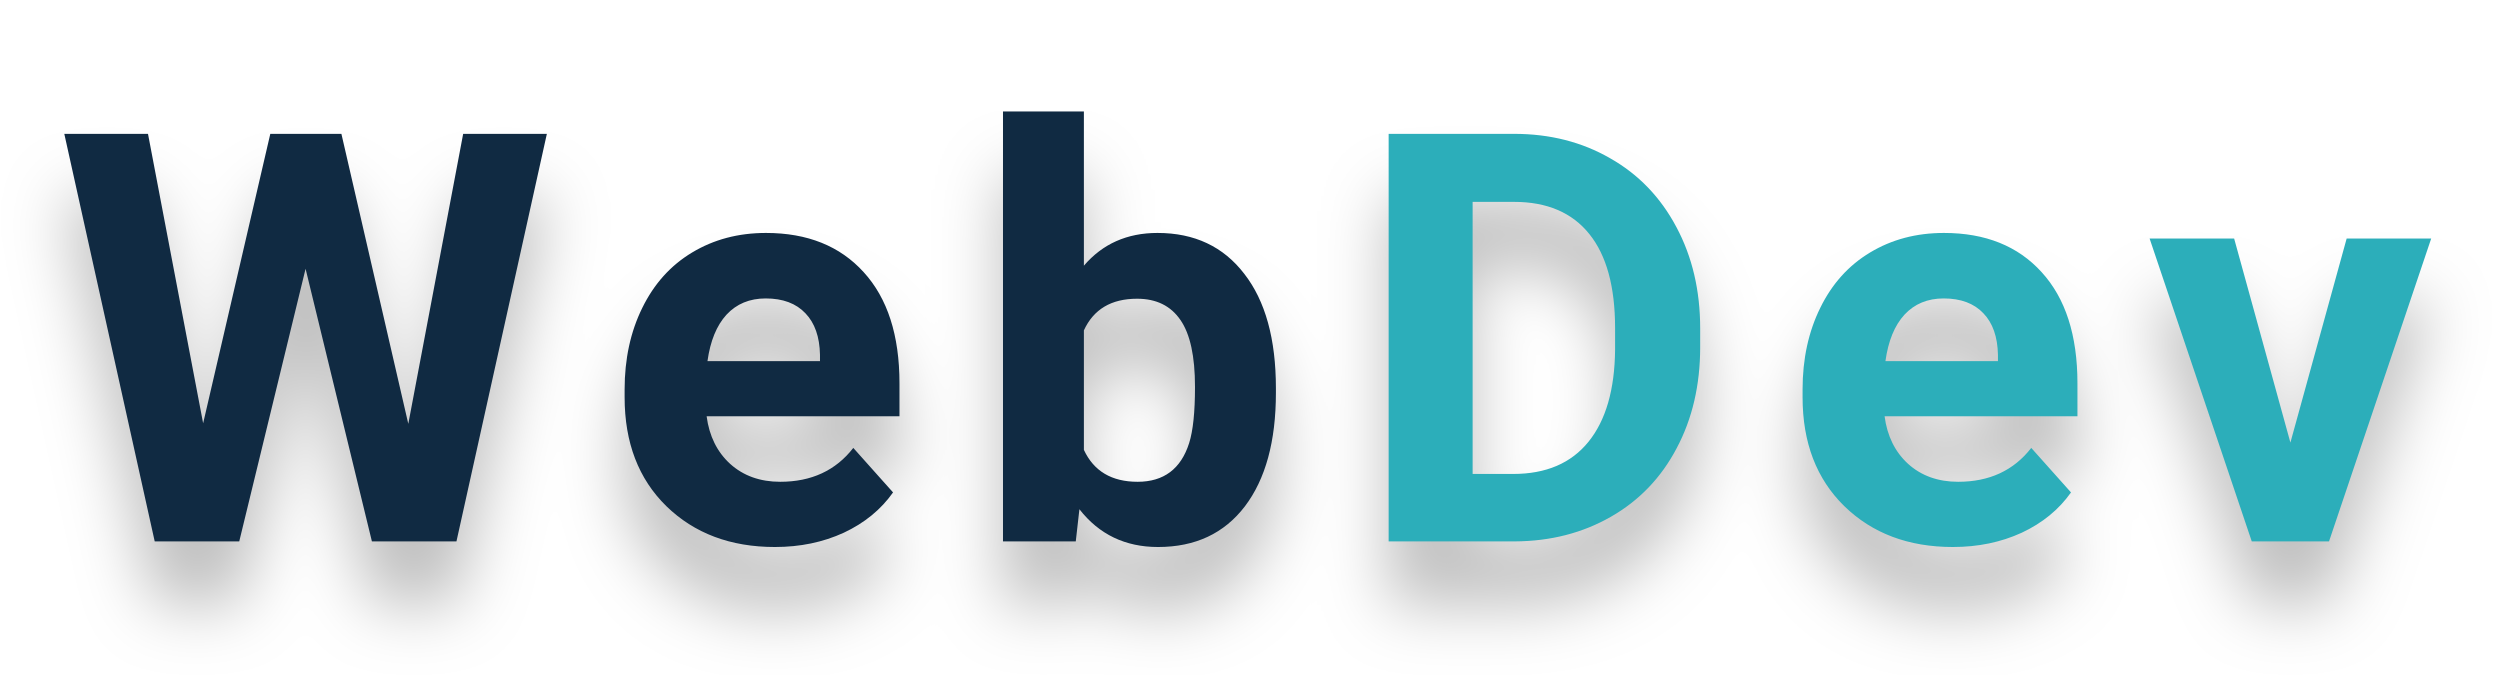
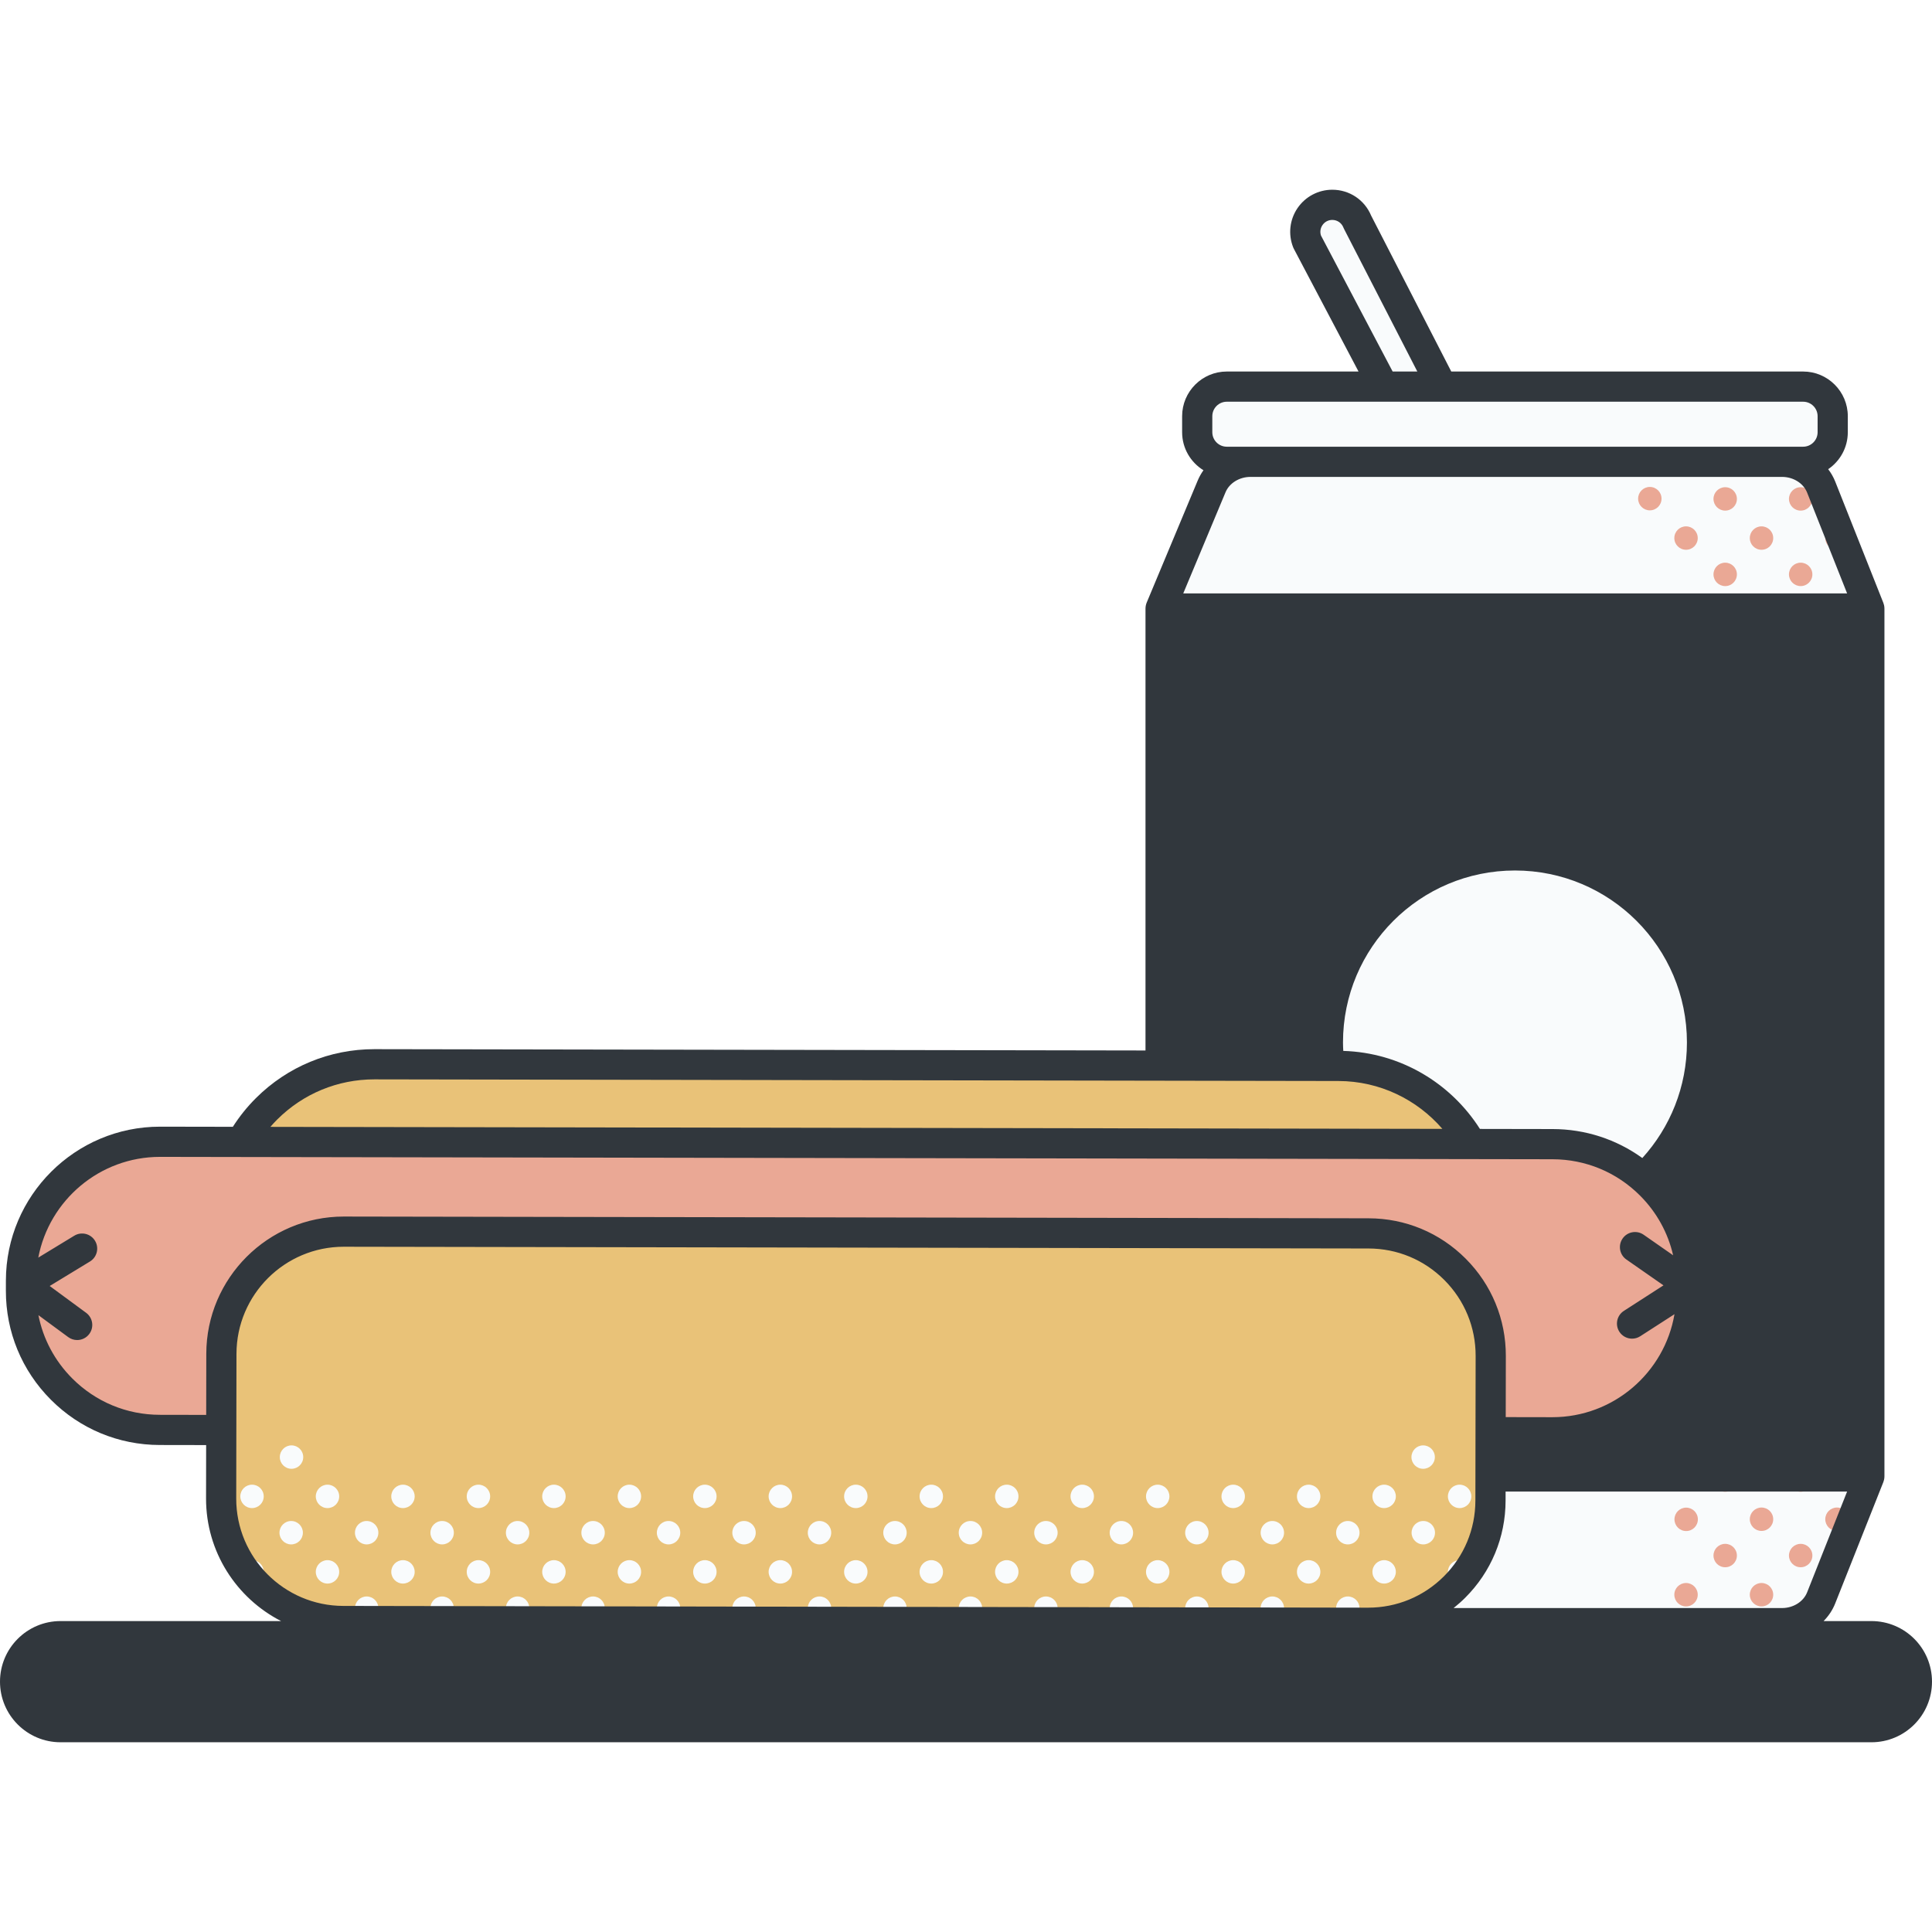
- <svg xmlns="http://www.w3.org/2000/svg" width="157" height="43" viewBox="0 0 157 43" fill="none">
-   <g filter="url(#filter0_d)">
-     <path d="M25.641 26.617L29.087 8.406H34.343L28.665 34H23.356L19.19 16.879L15.024 34H9.716L4.038 8.406H9.294L12.757 26.582L16.975 8.406H21.44L25.641 26.617ZM48.665 34.352C45.876 34.352 43.603 33.496 41.845 31.785C40.099 30.074 39.226 27.795 39.226 24.947V24.455C39.226 22.545 39.595 20.84 40.333 19.34C41.072 17.828 42.114 16.668 43.462 15.859C44.822 15.039 46.368 14.629 48.103 14.629C50.704 14.629 52.749 15.449 54.237 17.09C55.737 18.73 56.487 21.057 56.487 24.068V26.143H44.376C44.54 27.385 45.032 28.381 45.853 29.131C46.685 29.881 47.734 30.256 48.999 30.256C50.956 30.256 52.486 29.547 53.587 28.129L56.083 30.924C55.322 32.002 54.29 32.846 52.989 33.455C51.689 34.053 50.247 34.352 48.665 34.352ZM48.085 18.742C47.077 18.742 46.257 19.082 45.624 19.762C45.003 20.441 44.605 21.414 44.429 22.68H51.495V22.275C51.472 21.15 51.167 20.283 50.581 19.674C49.995 19.053 49.163 18.742 48.085 18.742ZM80.127 24.666C80.127 27.713 79.476 30.092 78.175 31.803C76.875 33.502 75.058 34.352 72.726 34.352C70.664 34.352 69.017 33.56 67.787 31.979L67.558 34H62.988V7H68.068V16.686C69.24 15.315 70.781 14.629 72.691 14.629C75.011 14.629 76.828 15.484 78.14 17.195C79.465 18.895 80.127 21.291 80.127 24.385V24.666ZM75.046 24.297C75.046 22.375 74.742 20.975 74.132 20.096C73.523 19.205 72.615 18.76 71.408 18.76C69.791 18.76 68.677 19.422 68.068 20.746V28.252C68.689 29.588 69.814 30.256 71.443 30.256C73.084 30.256 74.162 29.447 74.677 27.83C74.923 27.057 75.046 25.879 75.046 24.297Z" fill="#102A42" />
-     <path d="M87.207 34V8.406H95.082C97.332 8.406 99.342 8.916 101.111 9.936C102.893 10.943 104.281 12.385 105.277 14.26C106.273 16.123 106.771 18.244 106.771 20.623V21.801C106.771 24.18 106.279 26.295 105.295 28.146C104.322 29.998 102.945 31.434 101.164 32.453C99.383 33.473 97.373 33.988 95.135 34H87.207ZM92.481 12.678V29.764H95.029C97.092 29.764 98.668 29.09 99.758 27.742C100.848 26.395 101.404 24.467 101.428 21.959V20.605C101.428 18.004 100.889 16.035 99.811 14.699C98.732 13.352 97.156 12.678 95.082 12.678H92.481ZM122.641 34.352C119.852 34.352 117.579 33.496 115.821 31.785C114.075 30.074 113.202 27.795 113.202 24.947V24.455C113.202 22.545 113.571 20.84 114.309 19.34C115.047 17.828 116.09 16.668 117.438 15.859C118.797 15.039 120.344 14.629 122.079 14.629C124.68 14.629 126.725 15.449 128.213 17.09C129.713 18.73 130.463 21.057 130.463 24.068V26.143H118.352C118.516 27.385 119.008 28.381 119.829 29.131C120.661 29.881 121.709 30.256 122.975 30.256C124.932 30.256 126.461 29.547 127.563 28.129L130.059 30.924C129.297 32.002 128.266 32.846 126.965 33.455C125.664 34.053 124.223 34.352 122.641 34.352ZM122.061 18.742C121.053 18.742 120.233 19.082 119.6 19.762C118.979 20.441 118.58 21.414 118.405 22.68H125.471V22.275C125.448 21.15 125.143 20.283 124.557 19.674C123.971 19.053 123.139 18.742 122.061 18.742ZM143.837 27.795L147.37 14.98H152.679L146.262 34H141.411L134.995 14.98H140.304L143.837 27.795Z" fill="#2CAEBA" />
+ <svg xmlns="http://www.w3.org/2000/svg" id="Capa_1" enable-background="new 0 0 511.425 511.425" height="512" viewBox="0 0 511.425 511.425" width="512">
+   <g>
+     <path d="m307.222 390.835 13.504 32.309c1.643 3.93 5.735 6.522 10.297 6.522h140.697c4.632 0 8.771-2.67 10.364-6.686l12.754-32.146h-187.616z" fill="#f9fbfc" />
+     <path d="m320.725 128.767-13.504 32.31h187.616l-12.754-32.146c-1.593-4.015-5.732-6.685-10.364-6.685h5.594c4.323 0 7.827-3.504 7.827-7.827v-4.248c0-4.323-3.504-7.827-7.827-7.827h-95.583l-22.408-43.6c-1.077-2.729-3.713-4.523-6.647-4.523-5.042 0-8.498 5.08-6.648 9.769l20.216 38.354h-41.497c-4.323 0-7.827 3.505-7.827 7.827v4.248c0 4.323 3.504 7.827 7.827 7.827h6.277c-4.563-.001-8.655 2.591-10.298 6.521z" fill="#f9fbfc" />
+     <g fill="#eaa895">
+       <path d="m493.706 390.835c-.099.304-.167.622-.167.959 0 .513.137.989.357 1.415l.942-2.374z" />
+       <path d="m486.272 405.259c1.712 0 3.099-1.387 3.099-3.099s-1.388-3.099-3.099-3.099c-1.712 0-3.099 1.388-3.099 3.099s1.388 3.099 3.099 3.099z" />
+       <path d="m473.56 391.794c0 1.712 1.388 3.099 3.099 3.099 1.712 0 3.099-1.387 3.099-3.099 0-.337-.067-.656-.167-.959h-5.864c-.1.304-.167.622-.167.959z" />
+       <path d="m466.293 399.061c-1.712 0-3.099 1.388-3.099 3.099s1.387 3.099 3.099 3.099 3.099-1.387 3.099-3.099-1.387-3.099-3.099-3.099z" />
+       <path d="m479.758 411.773c0-1.712-1.387-3.099-3.099-3.099-1.711 0-3.099 1.388-3.099 3.099 0 1.712 1.388 3.099 3.099 3.099 1.712 0 3.099-1.387 3.099-3.099z" />
+       <path d="m469.392 422.139c0-1.712-1.387-3.099-3.099-3.099s-3.099 1.388-3.099 3.099 1.387 3.099 3.099 3.099 3.099-1.388 3.099-3.099z" />
+       <path d="m474.855 429.241c.553-.151 1.091-.341 1.607-.568-.598.039-1.149.239-1.607.568z" />
+       <path d="m453.581 391.794c0 1.712 1.388 3.099 3.099 3.099 1.712 0 3.099-1.387 3.099-3.099 0-.337-.067-.656-.167-.959h-5.865c-.099.304-.166.622-.166.959z" />
+       <path d="m456.68 414.872c1.712 0 3.099-1.387 3.099-3.099s-1.387-3.099-3.099-3.099c-1.711 0-3.099 1.388-3.099 3.099 0 1.712 1.388 3.099 3.099 3.099z" />
+       <path d="m446.35 405.288c1.712 0 3.099-1.387 3.099-3.099s-1.387-3.099-3.099-3.099c-1.711 0-3.099 1.388-3.099 3.099 0 1.712 1.388 3.099 3.099 3.099z" />
+       <path d="m446.314 425.238c1.712 0 3.099-1.387 3.099-3.099s-1.387-3.099-3.099-3.099-3.099 1.388-3.099 3.099 1.388 3.099 3.099 3.099z" />
+       <path d="m456.68 428.653c-.905 0-1.712.395-2.279 1.014h4.557c-.566-.619-1.373-1.014-2.278-1.014z" />
+       <path d="m436.701 428.653c-.905 0-1.712.395-2.279 1.014h4.557c-.566-.619-1.373-1.014-2.278-1.014z" />
+       <path d="m486.272 145.532c.802 0 1.525-.313 2.076-.812l-2.134-5.38c-1.684.032-3.04 1.401-3.04 3.093-.001 1.712 1.387 3.099 3.098 3.099z" />
+       <path d="m486.272 159.313c-1.231 0-2.285.724-2.785 1.764h5.571c-.5-1.04-1.554-1.764-2.786-1.764z" />
+       <path d="m463.194 122.454c0 1.712 1.387 3.099 3.099 3.099s3.099-1.387 3.099-3.099c0-.072-.016-.139-.021-.209h-6.156c-.004.07-.021.138-.021.209z" />
+       <path d="m473.56 132.068c0 1.712 1.388 3.099 3.099 3.099 1.712 0 3.099-1.387 3.099-3.099s-1.387-3.099-3.099-3.099c-1.711 0-3.099 1.387-3.099 3.099z" />
+       <path d="m466.293 145.532c1.712 0 3.099-1.387 3.099-3.099s-1.387-3.099-3.099-3.099-3.099 1.388-3.099 3.099c0 1.712 1.388 3.099 3.099 3.099z" />
+       <path d="m476.659 155.146c1.712 0 3.099-1.387 3.099-3.099s-1.387-3.099-3.099-3.099c-1.711 0-3.099 1.388-3.099 3.099s1.388 3.099 3.099 3.099z" />
+       <path d="m466.293 159.313c-1.231 0-2.285.724-2.785 1.764h5.571c-.5-1.04-1.554-1.764-2.786-1.764z" />
+       <path d="m443.215 122.454c0 1.712 1.387 3.099 3.099 3.099s3.099-1.387 3.099-3.099c0-.072-.016-.139-.021-.209h-6.156c-.004.07-.021.138-.021.209z" />
+       <path d="m456.68 135.167c1.712 0 3.099-1.387 3.099-3.099s-1.387-3.099-3.099-3.099c-1.711 0-3.099 1.388-3.099 3.099s1.388 3.099 3.099 3.099z" />
+       <path d="m449.413 142.433c0-1.712-1.387-3.099-3.099-3.099s-3.099 1.388-3.099 3.099c0 1.712 1.387 3.099 3.099 3.099s3.099-1.387 3.099-3.099z" />
+       <path d="m439.829 131.997c0-1.712-1.387-3.099-3.099-3.099s-3.099 1.388-3.099 3.099 1.387 3.099 3.099 3.099 3.099-1.387 3.099-3.099z" />
+       <path d="m456.68 155.146c1.712 0 3.099-1.387 3.099-3.099s-1.387-3.099-3.099-3.099c-1.711 0-3.099 1.388-3.099 3.099s1.388 3.099 3.099 3.099z" />
+       <path d="m429.43 122.501c.001-.016.005-.031.005-.046 0-.072-.016-.139-.021-.209h-2.428c.835-.001 1.653.089 2.444.255z" />
+     </g>
+     <path d="m389.822 303.374c-6.829-12.612-20.167-21.188-35.518-21.214l-255.128-.436c-15.574-.026-29.098 8.759-35.878 21.65z" fill="#e9c278" />
+     <path d="m410.864 379.144-368.58-.629c-20.323-.035-36.771-16.538-36.736-36.861l.005-2.676c.035-20.323 16.538-36.77 36.861-36.736l368.58.629c20.323.035 36.77 16.538 36.736 36.862l-.005 2.676c-.034 20.323-16.538 36.77-36.861 36.735z" fill="#eaa895" />
+     <path d="m362.111 429.566-271.247-.463c-17.885-.031-32.359-14.554-32.328-32.439l.065-38.305c.03-17.885 14.554-32.359 32.439-32.328l271.247.463c17.885.031 32.359 14.554 32.328 32.439l-.065 38.305c-.031 17.885-14.554 32.359-32.439 32.328z" fill="#e9c278" />
+     <g fill="#f9fbfc">
+       <path d="m386.378 393.013c-1.711 0-3.099 1.388-3.099 3.099 0 1.712 1.388 3.099 3.099 3.099 1.712 0 3.099-1.388 3.099-3.099s-1.388-3.099-3.099-3.099z" />
+       <path d="m376.727 382.611c-1.712 0-3.099 1.388-3.099 3.099 0 1.712 1.387 3.099 3.099 3.099s3.099-1.388 3.099-3.099-1.387-3.099-3.099-3.099z" />
+       <path d="m386.378 412.992c-1.711 0-3.099 1.388-3.099 3.099 0 1.568 1.168 2.85 2.678 3.057 1.209-1.31 2.309-2.72 3.291-4.216-.46-1.136-1.569-1.94-2.87-1.94z" />
+       <path d="m363.3 396.112c0 1.712 1.387 3.099 3.099 3.099 1.711 0 3.099-1.388 3.099-3.099s-1.388-3.099-3.099-3.099c-1.712 0-3.099 1.388-3.099 3.099z" />
+       <path d="m376.764 402.627c-1.712 0-3.099 1.387-3.099 3.099s1.387 3.099 3.099 3.099 3.099-1.388 3.099-3.099c0-1.712-1.387-3.099-3.099-3.099z" />
+       <path d="m366.399 419.19c1.711 0 3.099-1.388 3.099-3.099s-1.388-3.099-3.099-3.099c-1.712 0-3.099 1.388-3.099 3.099 0 1.712 1.387 3.099 3.099 3.099z" />
+       <path d="m376.764 422.606c-1.712 0-3.099 1.387-3.099 3.099 0 .579.169 1.115.445 1.578 1.929-.766 3.765-1.712 5.492-2.817-.478-1.095-1.568-1.86-2.838-1.86z" />
+       <path d="m346.42 399.211c1.712 0 3.099-1.388 3.099-3.099s-1.387-3.099-3.099-3.099-3.099 1.388-3.099 3.099c0 1.712 1.387 3.099 3.099 3.099z" />
+       <path d="m356.785 402.627c-1.712 0-3.099 1.387-3.099 3.099s1.387 3.099 3.099 3.099 3.099-1.388 3.099-3.099c0-1.712-1.387-3.099-3.099-3.099z" />
+       <path d="m346.42 419.19c1.712 0 3.099-1.388 3.099-3.099s-1.387-3.099-3.099-3.099-3.099 1.388-3.099 3.099c0 1.712 1.387 3.099 3.099 3.099z" />
+       <path d="m359.884 425.704c0-1.711-1.388-3.099-3.099-3.099-1.712 0-3.099 1.387-3.099 3.099s1.387 3.099 3.099 3.099c1.712.001 3.099-1.387 3.099-3.099z" />
+       <path d="m326.441 399.211c1.712 0 3.099-1.388 3.099-3.099s-1.387-3.099-3.099-3.099-3.099 1.388-3.099 3.099c0 1.712 1.387 3.099 3.099 3.099z" />
+       <path d="m336.806 408.825c1.712 0 3.099-1.388 3.099-3.099 0-1.712-1.387-3.099-3.099-3.099s-3.099 1.387-3.099 3.099c0 1.711 1.388 3.099 3.099 3.099z" />
+       <path d="m326.441 419.19c1.712 0 3.099-1.388 3.099-3.099s-1.387-3.099-3.099-3.099-3.099 1.388-3.099 3.099c0 1.712 1.387 3.099 3.099 3.099z" />
+       <path d="m336.806 428.804c1.712 0 3.099-1.388 3.099-3.099s-1.387-3.099-3.099-3.099-3.099 1.387-3.099 3.099c0 1.711 1.388 3.099 3.099 3.099z" />
+       <path d="m306.462 399.211c1.711 0 3.099-1.388 3.099-3.099s-1.388-3.099-3.099-3.099c-1.712 0-3.099 1.388-3.099 3.099 0 1.712 1.387 3.099 3.099 3.099z" />
+       <path d="m316.827 408.825c1.712 0 3.099-1.388 3.099-3.099 0-1.712-1.387-3.099-3.099-3.099s-3.099 1.387-3.099 3.099c0 1.711 1.388 3.099 3.099 3.099z" />
+       <path d="m306.462 419.19c1.711 0 3.099-1.388 3.099-3.099s-1.388-3.099-3.099-3.099c-1.712 0-3.099 1.388-3.099 3.099 0 1.712 1.387 3.099 3.099 3.099z" />
+       <path d="m316.827 428.804c1.712 0 3.099-1.388 3.099-3.099s-1.387-3.099-3.099-3.099-3.099 1.387-3.099 3.099c0 1.711 1.388 3.099 3.099 3.099z" />
+       <path d="m286.483 399.211c1.712 0 3.099-1.388 3.099-3.099s-1.387-3.099-3.099-3.099-3.099 1.388-3.099 3.099c0 1.712 1.387 3.099 3.099 3.099z" />
+       <path d="m296.848 408.825c1.712 0 3.099-1.388 3.099-3.099 0-1.712-1.388-3.099-3.099-3.099s-3.099 1.387-3.099 3.099c0 1.711 1.388 3.099 3.099 3.099z" />
+       <path d="m286.483 419.19c1.712 0 3.099-1.388 3.099-3.099s-1.387-3.099-3.099-3.099-3.099 1.388-3.099 3.099c0 1.712 1.387 3.099 3.099 3.099z" />
+       <path d="m296.848 428.804c1.712 0 3.099-1.388 3.099-3.099s-1.388-3.099-3.099-3.099-3.099 1.387-3.099 3.099c0 1.711 1.388 3.099 3.099 3.099z" />
+       <path d="m266.504 399.211c1.712 0 3.099-1.388 3.099-3.099s-1.387-3.099-3.099-3.099-3.099 1.388-3.099 3.099c0 1.712 1.387 3.099 3.099 3.099z" />
+       <path d="m276.87 408.825c1.711 0 3.099-1.388 3.099-3.099 0-1.712-1.388-3.099-3.099-3.099-1.712 0-3.099 1.387-3.099 3.099-.001 1.711 1.387 3.099 3.099 3.099z" />
+       <path d="m266.504 419.19c1.712 0 3.099-1.388 3.099-3.099s-1.387-3.099-3.099-3.099-3.099 1.388-3.099 3.099c0 1.712 1.387 3.099 3.099 3.099z" />
+       <path d="m276.87 428.804c1.711 0 3.099-1.388 3.099-3.099s-1.388-3.099-3.099-3.099c-1.712 0-3.099 1.387-3.099 3.099-.001 1.711 1.387 3.099 3.099 3.099z" />
+       <path d="m246.525 399.211c1.712 0 3.099-1.388 3.099-3.099s-1.387-3.099-3.099-3.099-3.099 1.388-3.099 3.099c0 1.712 1.387 3.099 3.099 3.099z" />
+       <path d="m256.891 408.825c1.712 0 3.099-1.388 3.099-3.099 0-1.712-1.387-3.099-3.099-3.099s-3.099 1.387-3.099 3.099c0 1.711 1.387 3.099 3.099 3.099z" />
+       <path d="m246.525 419.19c1.712 0 3.099-1.388 3.099-3.099s-1.387-3.099-3.099-3.099-3.099 1.388-3.099 3.099c0 1.712 1.387 3.099 3.099 3.099z" />
+       <path d="m256.891 428.804c1.712 0 3.099-1.388 3.099-3.099s-1.387-3.099-3.099-3.099-3.099 1.387-3.099 3.099c0 1.711 1.387 3.099 3.099 3.099z" />
+       <path d="m226.546 399.211c1.712 0 3.099-1.388 3.099-3.099s-1.387-3.099-3.099-3.099-3.099 1.388-3.099 3.099c0 1.712 1.387 3.099 3.099 3.099z" />
+       <path d="m236.911 408.825c1.712 0 3.099-1.388 3.099-3.099 0-1.712-1.388-3.099-3.099-3.099s-3.099 1.387-3.099 3.099c0 1.711 1.388 3.099 3.099 3.099z" />
+       <path d="m226.546 419.19c1.712 0 3.099-1.388 3.099-3.099s-1.387-3.099-3.099-3.099-3.099 1.388-3.099 3.099c0 1.712 1.387 3.099 3.099 3.099z" />
+       <path d="m236.911 428.804c1.712 0 3.099-1.388 3.099-3.099s-1.388-3.099-3.099-3.099-3.099 1.387-3.099 3.099c0 1.711 1.388 3.099 3.099 3.099z" />
+       <path d="m206.567 399.211c1.712 0 3.099-1.388 3.099-3.099s-1.387-3.099-3.099-3.099-3.099 1.388-3.099 3.099c0 1.712 1.387 3.099 3.099 3.099z" />
+       <path d="m216.933 408.825c1.712 0 3.099-1.388 3.099-3.099 0-1.712-1.387-3.099-3.099-3.099s-3.099 1.387-3.099 3.099c-.001 1.711 1.387 3.099 3.099 3.099z" />
+       <path d="m206.567 419.19c1.712 0 3.099-1.388 3.099-3.099s-1.387-3.099-3.099-3.099-3.099 1.388-3.099 3.099c0 1.712 1.387 3.099 3.099 3.099z" />
+       <path d="m216.933 428.804c1.712 0 3.099-1.388 3.099-3.099s-1.387-3.099-3.099-3.099-3.099 1.387-3.099 3.099c-.001 1.711 1.387 3.099 3.099 3.099z" />
+       <path d="m186.588 399.211c1.712 0 3.099-1.388 3.099-3.099s-1.387-3.099-3.099-3.099-3.099 1.388-3.099 3.099c0 1.712 1.387 3.099 3.099 3.099z" />
+       <path d="m196.954 408.825c1.712 0 3.099-1.388 3.099-3.099 0-1.712-1.387-3.099-3.099-3.099s-3.099 1.387-3.099 3.099c0 1.711 1.387 3.099 3.099 3.099z" />
+       <path d="m186.588 419.19c1.712 0 3.099-1.388 3.099-3.099s-1.387-3.099-3.099-3.099-3.099 1.388-3.099 3.099c0 1.712 1.387 3.099 3.099 3.099z" />
+       <path d="m196.954 428.804c1.712 0 3.099-1.388 3.099-3.099s-1.387-3.099-3.099-3.099-3.099 1.387-3.099 3.099c0 1.711 1.387 3.099 3.099 3.099z" />
+       <path d="m166.609 399.211c1.712 0 3.099-1.388 3.099-3.099s-1.387-3.099-3.099-3.099-3.099 1.388-3.099 3.099c0 1.712 1.388 3.099 3.099 3.099z" />
+       <path d="m176.975 408.825c1.712 0 3.099-1.388 3.099-3.099 0-1.712-1.387-3.099-3.099-3.099s-3.099 1.387-3.099 3.099c0 1.711 1.387 3.099 3.099 3.099z" />
+       <path d="m166.609 419.19c1.712 0 3.099-1.388 3.099-3.099s-1.387-3.099-3.099-3.099-3.099 1.388-3.099 3.099c0 1.712 1.388 3.099 3.099 3.099z" />
+       <path d="m176.975 428.804c1.712 0 3.099-1.388 3.099-3.099s-1.387-3.099-3.099-3.099-3.099 1.387-3.099 3.099c0 1.711 1.387 3.099 3.099 3.099z" />
+       <path d="m146.63 399.211c1.712 0 3.099-1.388 3.099-3.099s-1.387-3.099-3.099-3.099-3.099 1.388-3.099 3.099c0 1.712 1.388 3.099 3.099 3.099z" />
+       <path d="m156.996 408.825c1.712 0 3.099-1.388 3.099-3.099 0-1.712-1.387-3.099-3.099-3.099s-3.099 1.387-3.099 3.099c0 1.711 1.387 3.099 3.099 3.099z" />
+       <path d="m146.63 419.19c1.712 0 3.099-1.388 3.099-3.099s-1.387-3.099-3.099-3.099-3.099 1.388-3.099 3.099c0 1.712 1.388 3.099 3.099 3.099z" />
+       <path d="m156.996 428.804c1.712 0 3.099-1.388 3.099-3.099s-1.387-3.099-3.099-3.099-3.099 1.387-3.099 3.099c0 1.711 1.387 3.099 3.099 3.099z" />
+       <path d="m126.651 399.211c1.712 0 3.099-1.388 3.099-3.099s-1.387-3.099-3.099-3.099-3.099 1.388-3.099 3.099c0 1.712 1.387 3.099 3.099 3.099z" />
+       <path d="m137.017 408.825c1.712 0 3.099-1.388 3.099-3.099 0-1.712-1.388-3.099-3.099-3.099-1.712 0-3.099 1.387-3.099 3.099 0 1.711 1.387 3.099 3.099 3.099z" />
+       <path d="m126.651 419.19c1.712 0 3.099-1.388 3.099-3.099s-1.387-3.099-3.099-3.099-3.099 1.388-3.099 3.099c0 1.712 1.387 3.099 3.099 3.099z" />
+       <path d="m137.017 428.804c1.712 0 3.099-1.388 3.099-3.099s-1.388-3.099-3.099-3.099c-1.712 0-3.099 1.387-3.099 3.099 0 1.711 1.387 3.099 3.099 3.099z" />
+       <path d="m106.672 399.211c1.712 0 3.099-1.388 3.099-3.099s-1.388-3.099-3.099-3.099-3.099 1.388-3.099 3.099c0 1.712 1.388 3.099 3.099 3.099z" />
+       <path d="m117.038 408.825c1.712 0 3.099-1.388 3.099-3.099 0-1.712-1.387-3.099-3.099-3.099s-3.099 1.387-3.099 3.099c0 1.711 1.387 3.099 3.099 3.099z" />
+       <path d="m106.672 419.19c1.712 0 3.099-1.388 3.099-3.099s-1.388-3.099-3.099-3.099-3.099 1.388-3.099 3.099c0 1.712 1.388 3.099 3.099 3.099z" />
+       <path d="m117.038 428.804c1.712 0 3.099-1.388 3.099-3.099s-1.387-3.099-3.099-3.099-3.099 1.387-3.099 3.099c0 1.711 1.387 3.099 3.099 3.099z" />
+       <path d="m86.693 393.013c-1.712 0-3.099 1.388-3.099 3.099 0 1.712 1.387 3.099 3.099 3.099s3.099-1.388 3.099-3.099-1.387-3.099-3.099-3.099z" />
+       <path d="m77.168 382.611c-1.712 0-3.099 1.388-3.099 3.099 0 1.712 1.387 3.099 3.099 3.099s3.099-1.388 3.099-3.099-1.387-3.099-3.099-3.099z" />
+       <path d="m97.059 408.825c1.712 0 3.099-1.388 3.099-3.099 0-1.712-1.387-3.099-3.099-3.099s-3.099 1.387-3.099 3.099c0 1.711 1.387 3.099 3.099 3.099z" />
+       <path d="m89.792 416.091c0-1.711-1.387-3.099-3.099-3.099s-3.099 1.388-3.099 3.099c0 1.712 1.387 3.099 3.099 3.099s3.099-1.387 3.099-3.099z" />
+       <path d="m97.059 428.804c1.712 0 3.099-1.388 3.099-3.099s-1.387-3.099-3.099-3.099-3.099 1.387-3.099 3.099c0 1.711 1.387 3.099 3.099 3.099z" />
+       <path d="m63.615 396.112c0 1.712 1.387 3.099 3.099 3.099s3.099-1.388 3.099-3.099-1.387-3.099-3.099-3.099c-1.711 0-3.099 1.388-3.099 3.099z" />
+       <path d="m77.08 408.825c1.711 0 3.099-1.388 3.099-3.099 0-1.712-1.388-3.099-3.099-3.099-1.712 0-3.099 1.387-3.099 3.099 0 1.711 1.387 3.099 3.099 3.099z" />
+       <path d="m69.813 416.091c0-1.711-1.387-3.099-3.099-3.099-1.2 0-2.228.689-2.743 1.686 1.048 1.57 2.234 3.038 3.533 4.398 1.326-.351 2.309-1.548 2.309-2.985z" />
+       <path d="m80.179 425.704c0-1.711-1.388-3.099-3.099-3.099-1.275 0-2.368.771-2.844 1.871 1.756 1.058 3.619 1.956 5.572 2.669.229-.432.371-.918.371-1.441z" />
+     </g>
+     <path d="m495.384 429.117h-12.654c1.314-1.329 2.37-2.902 3.069-4.662l12.721-32.064c0-.001.001-.002.001-.003l.031-.079c.078-.196.133-.396.179-.598.012-.052.021-.104.031-.157.043-.234.07-.469.071-.704 0-.005.001-.011.001-.016v-229.758c0-.005-.001-.011-.001-.016-.001-.235-.028-.47-.071-.704-.01-.053-.019-.104-.031-.157-.045-.201-.101-.402-.179-.598l-.031-.079c0-.001-.001-.003-.001-.003l-12.721-32.063c-.467-1.175-1.1-2.263-1.855-3.255 3.132-2.129 5.193-5.72 5.193-9.783v-4.248c0-6.519-5.304-11.823-11.822-11.823h-93.145l-21.212-41.274c-1.738-4.169-5.75-6.849-10.282-6.849-3.691 0-7.135 1.822-9.212 4.874-2.077 3.053-2.507 6.924-1.152 10.358.054.135.114.267.181.396l17.127 32.495h-34.874c-6.518 0-11.822 5.304-11.822 11.823v4.248c0 4.254 2.266 7.979 5.648 10.062-.604.847-1.122 1.764-1.532 2.746l-13.495 32.287c-.002.006-.005.012-.007.018l-.002.004c-.089.212-.151.431-.201.651-.012.053-.024.105-.034.158-.043.231-.068.463-.07.697 0 .012-.003.023-.003.035v117l-204.043-.348h-.078c-11.841 0-22.978 4.602-31.367 12.962-2.335 2.328-4.37 4.875-6.102 7.588l-19.214-.033h-.069c-22.462 0-40.756 18.254-40.795 40.726l-.004 2.675c-.019 10.897 4.207 21.148 11.899 28.866 7.692 7.719 17.929 11.98 28.826 11.998l12.287.021-.024 14.125c-.024 14.137 8.066 26.42 19.863 32.46h-58.366c-8.859.001-16.041 7.183-16.041 16.043 0 8.859 7.182 16.041 16.041 16.041h479.343c8.859 0 16.041-7.182 16.041-16.041 0-8.86-7.182-16.042-16.041-16.042zm-17.014-7.61c-.988 2.491-3.661 4.164-6.65 4.164h-86.934c1.061-.846 2.086-1.748 3.061-2.72 6.882-6.859 10.682-15.989 10.699-25.706l.004-2.413h90.405zm-128.686-359.149c-.313-.939-.176-1.937.386-2.763.596-.876 1.545-1.378 2.605-1.378 1.302 0 2.452.782 2.93 1.993.048.123.103.243.163.36l19.416 37.779h-6.531zm-28.769 47.813c0-2.112 1.719-3.831 3.831-3.831h152.568c2.112 0 3.831 1.719 3.831 3.831v4.248c0 2.112-1.719 3.831-3.831 3.831h-5.594-140.698-6.277c-2.112 0-3.831-1.719-3.831-3.831v-4.248zm3.497 20.138c1.017-2.433 3.674-4.068 6.61-4.068h140.698c2.989 0 5.662 1.673 6.65 4.164l10.584 26.676h-175.732zm-251.033 166.043c6.881-6.858 16.014-10.631 25.726-10.631h.064l255.127.435c10.992.02 20.842 4.938 27.516 12.67l-310.238-.53c.576-.665 1.174-1.316 1.805-1.944zm-31.088 78.168c-8.762-.015-16.994-3.442-23.179-9.648-4.631-4.647-7.7-10.436-8.943-16.73l7.891 5.807c.713.525 1.543.778 2.366.778 1.227 0 2.438-.563 3.221-1.627 1.308-1.777.928-4.279-.85-5.587l-9.641-7.095 10.656-6.483c1.885-1.146 2.484-3.605 1.337-5.49-1.145-1.884-3.604-2.485-5.49-1.336l-9.525 5.794c2.884-15.168 16.234-26.664 32.218-26.664h.056l368.58.629c8.762.016 16.994 3.442 23.179 9.647 4.395 4.41 7.374 9.851 8.73 15.774l-7.806-5.439c-1.812-1.261-4.303-.815-5.563.994-1.261 1.811-.817 4.301.994 5.564l9.822 6.843-10.484 6.756c-1.855 1.195-2.389 3.668-1.194 5.523.764 1.185 2.05 1.831 3.363 1.831.741 0 1.491-.206 2.161-.637l9.067-5.842c-2.64 15.464-16.132 27.268-32.327 27.268h-.056l-12.288-.021.028-16.188c.017-9.717-3.752-18.859-10.612-25.742-6.859-6.882-15.988-10.682-25.705-10.699l-271.247-.463c-.022 0-.041 0-.062 0-20.03 0-36.345 16.28-36.379 36.317l-.028 16.188zm20.241 22.151.066-38.304c.026-15.637 12.756-28.339 28.387-28.339h.049l271.247.463c7.583.013 14.706 2.977 20.059 8.349 5.353 5.371 8.293 12.504 8.28 20.087l-.066 38.304c-.013 7.583-2.977 14.707-8.349 20.06-5.359 5.34-12.472 8.279-20.036 8.279-.017 0-.034 0-.051 0l-271.247-.462c-15.653-.027-28.366-12.784-28.339-28.437z" fill="#31373d" />
+     <path d="m401.03 230.432c-25.142 0-45.523 20.381-45.523 45.523 0 .751.039 1.492.075 2.234 15.212.457 28.512 8.594 36.173 20.653l19.246.033c8.645.015 16.868 2.709 23.742 7.671 7.338-8.082 11.81-18.814 11.81-30.591 0-25.141-20.381-45.523-45.523-45.523z" fill="#f9fbfc" />
  </g>
-   <defs>
-     <filter id="filter0_d" x="0.038" y="7" width="156.641" height="35.352" filterUnits="userSpaceOnUse" color-interpolation-filters="sRGB">
-       <feFlood flood-opacity="0" result="BackgroundImageFix" />
-       <feColorMatrix in="SourceAlpha" type="matrix" values="0 0 0 0 0 0 0 0 0 0 0 0 0 0 0 0 0 0 127 0" />
-       <feOffset dy="4" />
-       <feGaussianBlur stdDeviation="2" />
-       <feColorMatrix type="matrix" values="0 0 0 0 0 0 0 0 0 0 0 0 0 0 0 0 0 0 0.25 0" />
-       <feBlend mode="normal" in2="BackgroundImageFix" result="effect1_dropShadow" />
-       <feBlend mode="normal" in="SourceGraphic" in2="effect1_dropShadow" result="shape" />
-     </filter>
-   </defs>
</svg>
